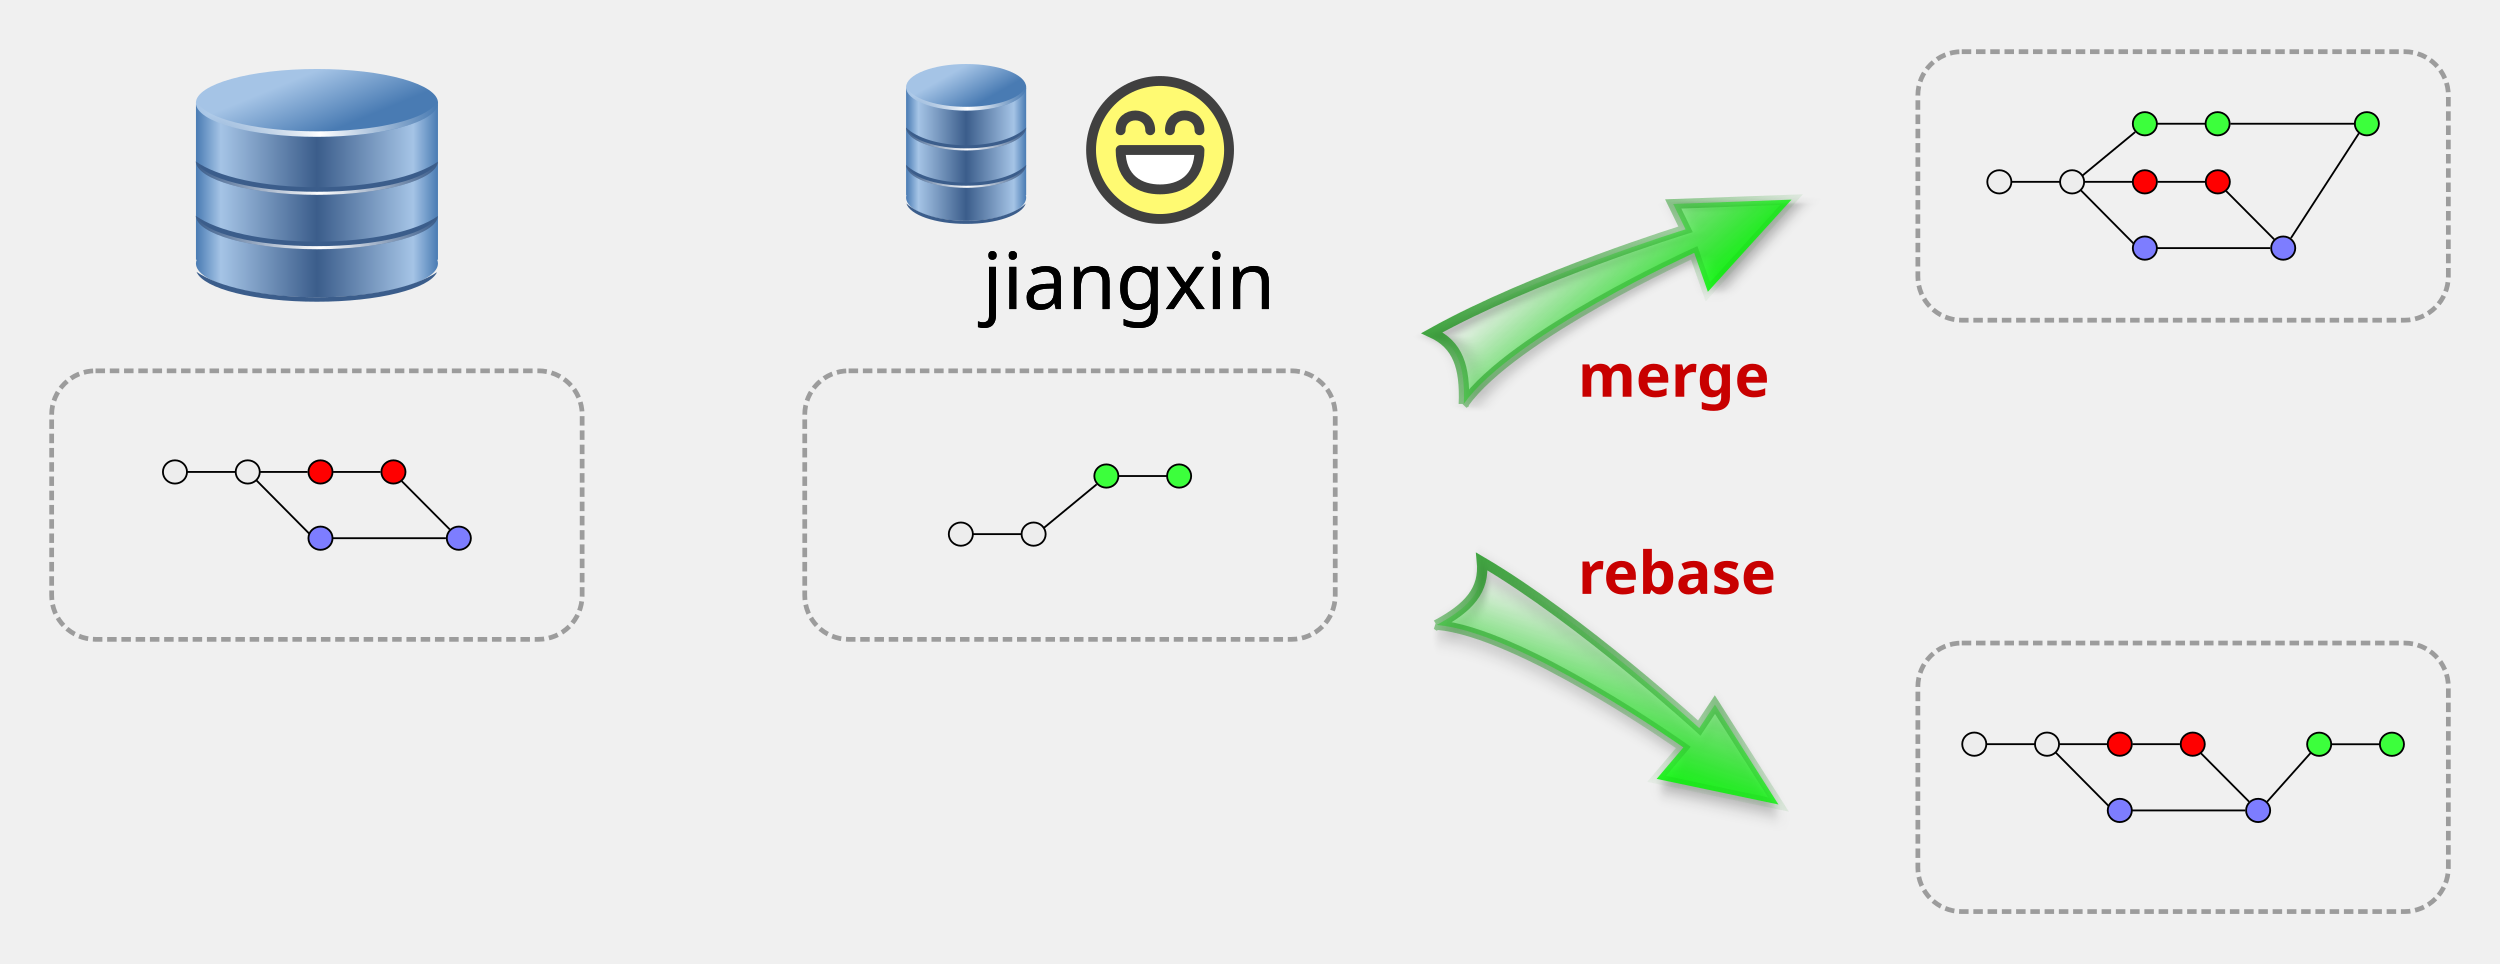
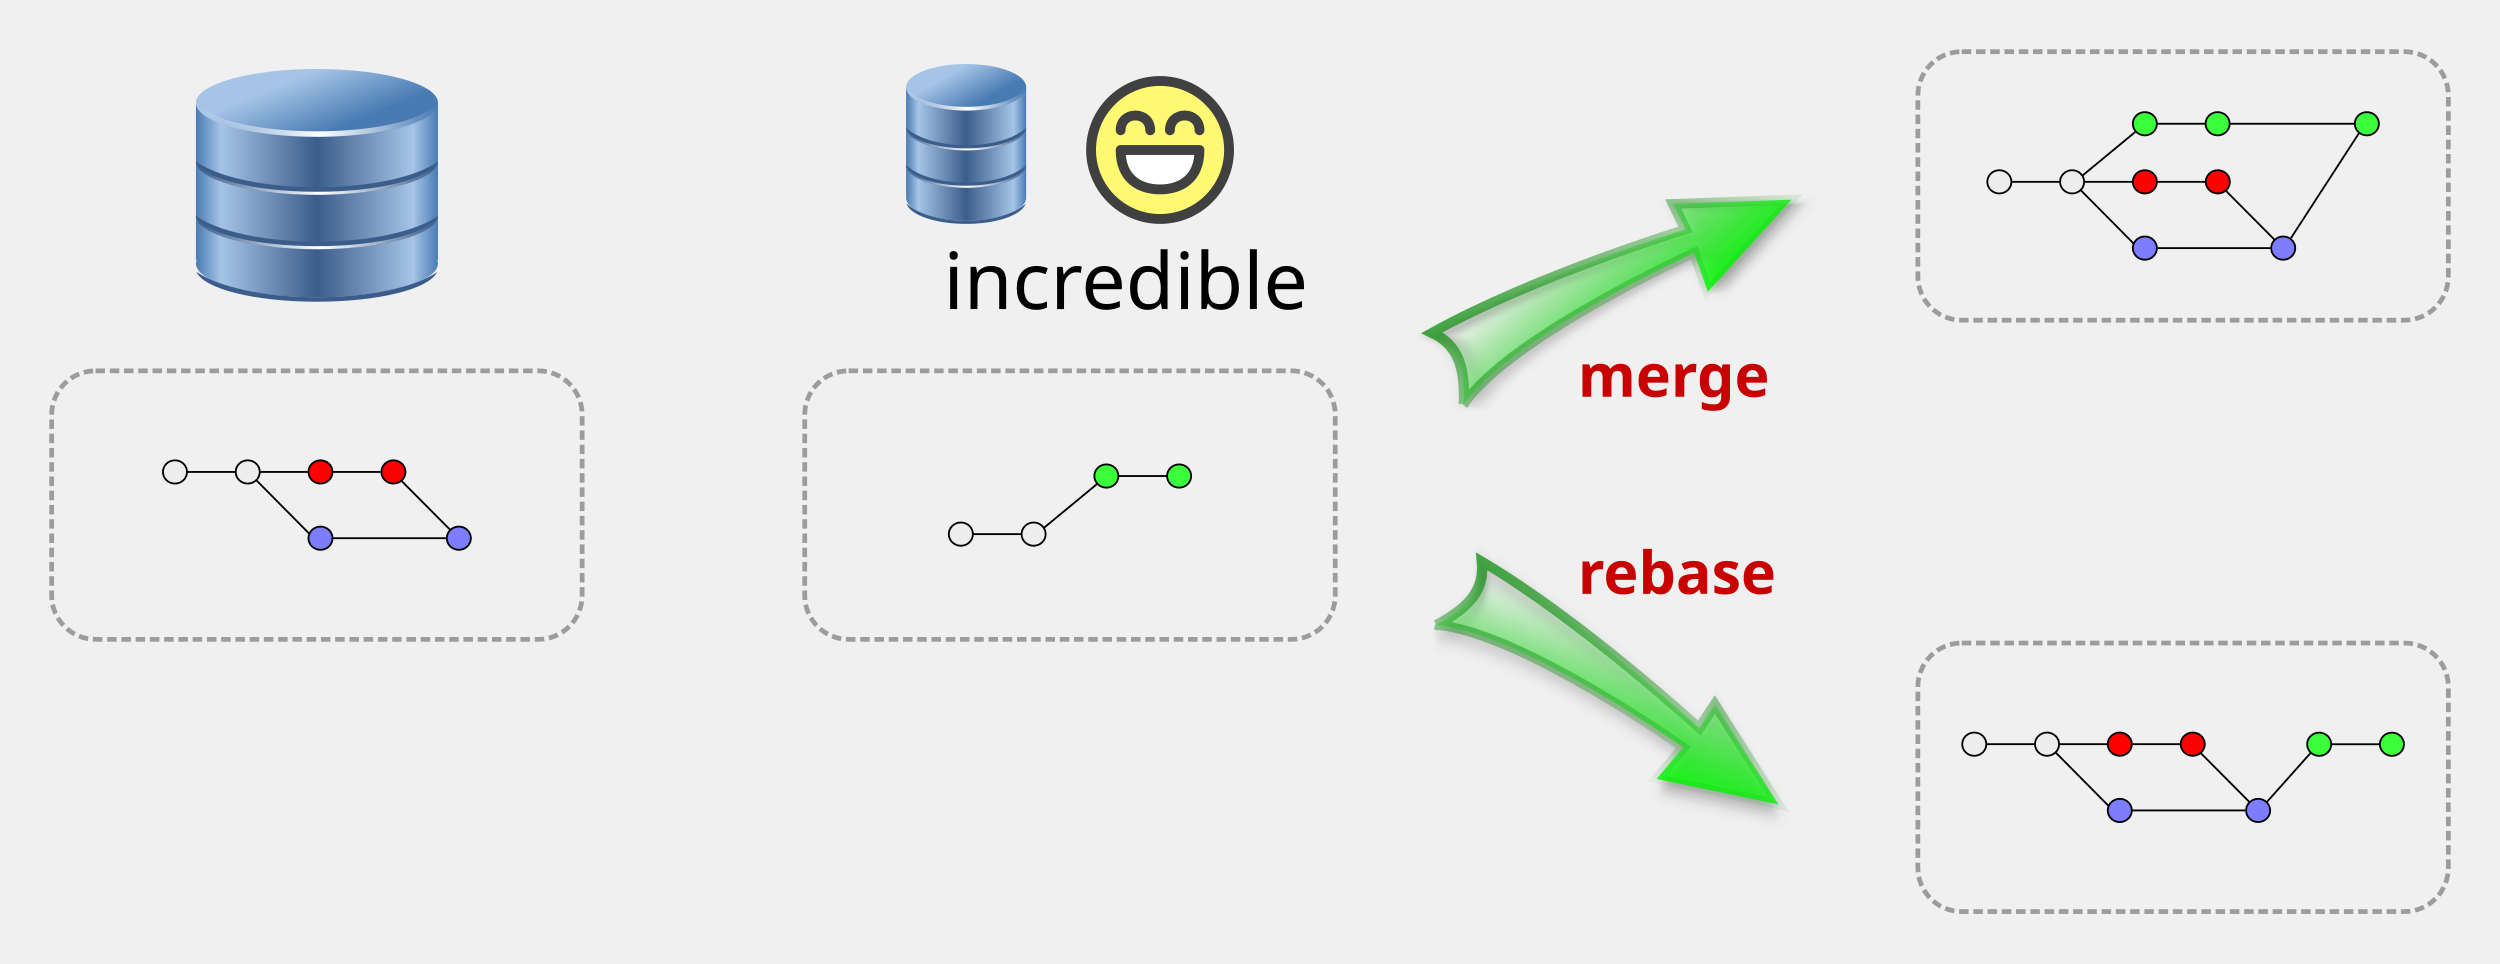
<svg xmlns="http://www.w3.org/2000/svg" xmlns:xlink="http://www.w3.org/1999/xlink" version="1.1" id="svg11525" height="97.727" width="253.644">
  <defs id="defs11527">
    <linearGradient id="linearGradient8529">
      <stop style="stop-color:#008a00;stop-opacity:1;" offset="0" id="stop8531" />
      <stop style="stop-color:#008a00;stop-opacity:0;" offset="1" id="stop8533" />
    </linearGradient>
    <linearGradient id="linearGradient8497">
      <stop style="stop-color:#00ff00;stop-opacity:1;" offset="0" id="stop8499" />
      <stop style="stop-color:#00ff00;stop-opacity:0;" offset="1" id="stop8501" />
    </linearGradient>
    <linearGradient xlink:href="#linearGradient5495-0" id="linearGradient21069-1" gradientUnits="userSpaceOnUse" gradientTransform="matrix(4.96273,0,0,4.96273,278.625,-3355.36)" spreadMethod="reflect" x1="269.97" y1="511.966" x2="286.628" y2="511.966" />
    <linearGradient id="linearGradient5495-0">
      <stop style="stop-color:#497bb3;stop-opacity:1;" offset="0" id="stop5497-7" />
      <stop id="stop5501-5" offset="0.205" style="stop-color:#a5c4e6;stop-opacity:1;" />
      <stop style="stop-color:#3b5d8b;stop-opacity:1;" offset="1" id="stop5499-8" />
    </linearGradient>
    <linearGradient xlink:href="#linearGradient5466-0" id="linearGradient21071-7" gradientUnits="userSpaceOnUse" x1="282.357" y1="518.557" x2="286.631" y2="527.335" />
    <linearGradient id="linearGradient5466-0">
      <stop id="stop5468-4" offset="0" style="stop-color:#a5c4e6;stop-opacity:1;" />
      <stop id="stop5470-8" offset="1" style="stop-color:#497bb3;stop-opacity:1;" />
    </linearGradient>
    <linearGradient xlink:href="#linearGradient6035-4" id="linearGradient21073-0" gradientUnits="userSpaceOnUse" gradientTransform="matrix(4.19923,0,0,4.19923,407.327,-3062.91)" spreadMethod="reflect" x1="308.5" y1="522.612" x2="327.781" y2="520.328" />
    <linearGradient id="linearGradient6035-4">
      <stop id="stop6037-2" offset="0" style="stop-color:#ffffff;stop-opacity:1;" />
      <stop id="stop6039-9" offset="1" style="stop-color:#ffffff;stop-opacity:0;" />
    </linearGradient>
    <linearGradient xlink:href="#linearGradient6035-4" id="linearGradient21075-6" gradientUnits="userSpaceOnUse" gradientTransform="matrix(4.19923,0,0,4.19923,407.327,-3015.76)" spreadMethod="reflect" x1="308.5" y1="522.612" x2="327.781" y2="520.328" />
    <linearGradient id="linearGradient11438">
      <stop id="stop11440" offset="0" style="stop-color:#ffffff;stop-opacity:1;" />
      <stop id="stop11442" offset="1" style="stop-color:#ffffff;stop-opacity:0;" />
    </linearGradient>
    <linearGradient xlink:href="#linearGradient6035-4" id="linearGradient21077-1" gradientUnits="userSpaceOnUse" gradientTransform="matrix(4.19923,0,0,4.19923,407.327,-2971.57)" spreadMethod="reflect" x1="308.5" y1="522.612" x2="327.781" y2="520.328" />
    <linearGradient id="linearGradient11445">
      <stop id="stop11447" offset="0" style="stop-color:#ffffff;stop-opacity:1;" />
      <stop id="stop11449" offset="1" style="stop-color:#ffffff;stop-opacity:0;" />
    </linearGradient>
    <linearGradient y2="511.966" x2="286.628" y1="511.966" x1="269.97" spreadMethod="reflect" gradientTransform="matrix(4.96273,0,0,4.96273,278.625,-3355.36)" gradientUnits="userSpaceOnUse" id="linearGradient11801" xlink:href="#linearGradient5495-0" />
    <linearGradient y2="527.335" x2="286.631" y1="518.557" x1="282.357" gradientUnits="userSpaceOnUse" id="linearGradient11803" xlink:href="#linearGradient5466-0" />
    <linearGradient y2="520.328" x2="327.781" y1="522.612" x1="308.5" spreadMethod="reflect" gradientTransform="matrix(4.19923,0,0,4.19923,407.327,-3062.91)" gradientUnits="userSpaceOnUse" id="linearGradient11805" xlink:href="#linearGradient6035-4" />
    <linearGradient y2="520.328" x2="327.781" y1="522.612" x1="308.5" spreadMethod="reflect" gradientTransform="matrix(4.19923,0,0,4.19923,407.327,-3015.76)" gradientUnits="userSpaceOnUse" id="linearGradient11807" xlink:href="#linearGradient6035-4" />
    <linearGradient y2="520.328" x2="327.781" y1="522.612" x1="308.5" spreadMethod="reflect" gradientTransform="matrix(4.19923,0,0,4.19923,407.327,-2971.57)" gradientUnits="userSpaceOnUse" id="linearGradient11809" xlink:href="#linearGradient6035-4" />
    <linearGradient id="linearGradient3569">
      <stop style="stop-color:#ffc200;stop-opacity:1;" offset="0" id="stop3571" />
      <stop id="stop3577" offset="0.263" style="stop-color:#d34028;stop-opacity:1;" />
      <stop style="stop-color:#960a00;stop-opacity:1;" offset="1" id="stop3573" />
    </linearGradient>
    <linearGradient xlink:href="#linearGradient8497" id="linearGradient8503" x1="456.922" y1="482.988" x2="453.44" y2="466.649" gradientUnits="userSpaceOnUse" gradientTransform="translate(4,12)" />
    <linearGradient xlink:href="#linearGradient8529" id="linearGradient8535" x1="443.129" y1="459.416" x2="449.987" y2="484.506" gradientUnits="userSpaceOnUse" gradientTransform="translate(4,12)" />
    <filter id="filter9413" width="1.5" height="1.5" x="-0.25" y="-0.25" color-interpolation-filters="sRGB">
      <feGaussianBlur id="feGaussianBlur9415" in="SourceAlpha" stdDeviation="0.6" result="blur" />
      <feColorMatrix id="feColorMatrix9417" result="bluralpha" type="matrix" values="1 0 0 0 0 0 1 0 0 0 0 0 1 0 0 0 0 0 0.4 0 " />
      <feOffset id="feOffset9419" in="bluralpha" dx="0.5" dy="0.7" result="offsetBlur" />
      <feMerge id="feMerge9421">
        <feMergeNode id="feMergeNode9423" in="offsetBlur" />
        <feMergeNode id="feMergeNode9425" in="SourceGraphic" />
      </feMerge>
    </filter>
    <linearGradient xlink:href="#linearGradient5495-0" id="linearGradient3268" gradientUnits="userSpaceOnUse" gradientTransform="matrix(4.96273,0,0,4.96273,278.625,-3355.36)" spreadMethod="reflect" x1="269.97" y1="511.966" x2="286.628" y2="511.966" />
    <linearGradient xlink:href="#linearGradient5466-0" id="linearGradient3270" gradientUnits="userSpaceOnUse" x1="282.357" y1="518.557" x2="286.631" y2="527.335" />
    <linearGradient xlink:href="#linearGradient6035-4" id="linearGradient3272" gradientUnits="userSpaceOnUse" gradientTransform="matrix(4.19923,0,0,4.19923,407.327,-3062.91)" spreadMethod="reflect" x1="308.5" y1="522.612" x2="327.781" y2="520.328" />
    <linearGradient xlink:href="#linearGradient6035-4" id="linearGradient3274" gradientUnits="userSpaceOnUse" gradientTransform="matrix(4.19923,0,0,4.19923,407.327,-3015.76)" spreadMethod="reflect" x1="308.5" y1="522.612" x2="327.781" y2="520.328" />
    <linearGradient xlink:href="#linearGradient6035-4" id="linearGradient3276" gradientUnits="userSpaceOnUse" gradientTransform="matrix(4.19923,0,0,4.19923,407.327,-2971.57)" spreadMethod="reflect" x1="308.5" y1="522.612" x2="327.781" y2="520.328" />
    <linearGradient xlink:href="#linearGradient5495-0" id="linearGradient3364" gradientUnits="userSpaceOnUse" gradientTransform="matrix(4.96273,0,0,4.96273,278.625,-3355.36)" spreadMethod="reflect" x1="269.97" y1="511.966" x2="286.628" y2="511.966" />
    <linearGradient xlink:href="#linearGradient5466-0" id="linearGradient3366" gradientUnits="userSpaceOnUse" x1="282.357" y1="518.557" x2="286.631" y2="527.335" />
    <linearGradient xlink:href="#linearGradient6035-4" id="linearGradient3368" gradientUnits="userSpaceOnUse" gradientTransform="matrix(4.19923,0,0,4.19923,407.327,-3062.91)" spreadMethod="reflect" x1="308.5" y1="522.612" x2="327.781" y2="520.328" />
    <linearGradient xlink:href="#linearGradient6035-4" id="linearGradient3370" gradientUnits="userSpaceOnUse" gradientTransform="matrix(4.19923,0,0,4.19923,407.327,-3015.76)" spreadMethod="reflect" x1="308.5" y1="522.612" x2="327.781" y2="520.328" />
    <linearGradient xlink:href="#linearGradient6035-4" id="linearGradient3372" gradientUnits="userSpaceOnUse" gradientTransform="matrix(4.19923,0,0,4.19923,407.327,-2971.57)" spreadMethod="reflect" x1="308.5" y1="522.612" x2="327.781" y2="520.328" />
    <linearGradient xlink:href="#linearGradient8497" id="linearGradient3432" gradientUnits="userSpaceOnUse" gradientTransform="translate(4,12)" x1="456.922" y1="482.988" x2="453.44" y2="466.649" />
    <linearGradient xlink:href="#linearGradient8529" id="linearGradient3434" gradientUnits="userSpaceOnUse" gradientTransform="translate(4,12)" x1="443.129" y1="459.416" x2="449.987" y2="484.506" />
  </defs>
  <g transform="translate(-347.0067,-543.8325)" id="layer1">
    <g id="g16724-3" transform="matrix(0.1484957,0,0,0.1248787,126.5604,665.6526)">
      <path id="path5488-8" d="m 1618.413,-890.853 0,126.363 0.525,0 c -0.339,1.013 -0.525,1.975 -0.525,3.018 0,15.228 36.989,27.557 82.672,27.557 45.683,0 82.672,-12.33 82.672,-27.557 0,-1.045 -0.186,-2.004 -0.525,-3.018 l 0.525,0 0,-126.363 -165.345,0 z" style="fill:url(#linearGradient3268);fill-opacity:1;stroke:none" />
      <path transform="matrix(4.96273,0,0,4.96273,278.625,-3481.34)" d="m 303.298,521.78 c 0,3.068 -7.462,5.556 -16.668,5.556 -9.205,0 -16.668,-2.487 -16.668,-5.556 0,-3.068 7.462,-5.556 16.668,-5.556 9.205,0 16.668,2.487 16.668,5.556 z" id="path5460-3" style="fill:url(#linearGradient3270);fill-opacity:1;stroke:none" />
      <path id="path6026-3" d="m 1618.282,-800.175 c 0.619,15.05 37.507,27.164 82.804,27.164 45.168,0 81.851,-12.042 82.672,-27.033 -14.494,12.328 -46.02,20.865 -82.672,20.865 -36.727,0 -68.35,-8.627 -82.804,-20.996 z" style="fill:#3b5d8b;fill-opacity:1;stroke:none" />
      <path id="path6030-3" d="m 1618.282,-891.509 c 0.619,15.05 37.507,27.164 82.804,27.164 45.168,0 81.851,-12.042 82.672,-27.033 -0.906,0.771 -1.851,1.491 -2.887,2.231 -0.038,0.049 -0.091,0.082 -0.131,0.131 -9.625,11.663 -41.587,20.209 -79.654,20.209 -38.306,0 -70.487,-8.696 -79.917,-20.471 -0.105,-0.075 -0.16,-0.187 -0.263,-0.262 -0.918,-0.671 -1.812,-1.273 -2.624,-1.968 z" style="fill:url(#linearGradient3272);fill-opacity:1;stroke:none" />
      <path style="fill:#3b5d8b;fill-opacity:1;stroke:none" d="m 1618.282,-844.365 c 0.619,15.05 37.507,27.164 82.804,27.164 45.168,0 81.851,-12.042 82.672,-27.033 -14.494,12.328 -46.02,20.865 -82.672,20.865 -36.727,0 -68.35,-8.627 -82.804,-20.996 z" id="path6022-8" />
      <path id="path6043-0" d="m 1618.282,-844.365 c 0.619,15.05 37.507,27.164 82.804,27.164 45.168,0 81.851,-12.042 82.672,-27.033 -0.209,0.177 -0.443,0.352 -0.656,0.525 -5.216,13.55 -39.937,24.014 -82.016,24.014 -42.466,0 -77.55,-10.545 -82.279,-24.277 -0.168,-0.133 -0.362,-0.255 -0.525,-0.393 z" style="fill:url(#linearGradient3274);fill-opacity:1;stroke:none" />
      <path style="fill:url(#linearGradient3276);fill-opacity:1;stroke:none" d="m 1618.282,-800.175 c 0.619,15.05 37.507,27.164 82.804,27.164 45.168,0 81.851,-12.042 82.672,-27.033 -0.209,0.177 -0.443,0.352 -0.656,0.525 -5.216,13.55 -39.937,24.014 -82.016,24.014 -42.466,0 -77.55,-10.545 -82.279,-24.277 -0.168,-0.133 -0.362,-0.255 -0.525,-0.393 z" id="path6054-4" />
      <path id="path6060-7" d="m 1618.806,-754.64 c 4.728,13.732 39.813,24.277 82.279,24.277 42.079,0 76.8,-10.464 82.016,-24.014 -14.766,12.043 -45.892,20.34 -82.016,20.34 -36.314,0 -67.608,-8.456 -82.279,-20.602 z" style="fill:#3b5d8b;fill-opacity:1;stroke:none" />
    </g>
    <path style="fill:url(#linearGradient8503);fill-opacity:1;stroke:url(#linearGradient8535);stroke-width:0.978;stroke-linecap:butt;stroke-linejoin:miter;stroke-miterlimit:4;stroke-opacity:1;stroke-dasharray:none;filter:url(#filter9413)" d="m 442.797,488.291 c 7.138,-3.516 25.574,-1.339 25.574,-1.339 l -0.743,4.107 11.049,-3.75 -9.683,-5.714 -0.207,2.857 c 0,0 -14.471,-3.75 -25.185,-4.018 1.526,2.388 1.052,4.711 -0.804,7.857 z" id="path8495" transform="matrix(0.9406796,-0.5539246,0.5074173,0.8617005,-168.778,409.3218)" />
    <g transform="translate(71.92166,-39.90102)" id="g3254">
      <g id="g3256" transform="translate(-142.0051,21.00664)">
        <path transform="translate(527.2871,569.443)" d="m 14.5,8.5 c 0,3.866 -3.134,7 -7,7 -3.866,0 -7,-3.134 -7,-7 0,-3.866 3.134,-7 7,-7 3.866,0 7,3.134 7,7 z" id="path3258" style="fill:#fffa72;fill-opacity:1;stroke:#404040;stroke-width:1;stroke-linecap:round;stroke-linejoin:round;stroke-miterlimit:4;stroke-opacity:1;stroke-dasharray:none;stroke-dashoffset:0" />
        <path id="path3260" d="m 538.787,577.943 -8,0 c 0,3 2,4 4,4 2,0 4,-1 4,-4 z" style="fill:#ffffff;fill-opacity:1;stroke:#404040;stroke-width:1;stroke-linecap:round;stroke-linejoin:round;stroke-miterlimit:4;stroke-opacity:1;stroke-dasharray:none;stroke-dashoffset:0" />
        <path style="fill:none;stroke:#404040;stroke-width:1;stroke-linecap:round;stroke-linejoin:round;stroke-miterlimit:4;stroke-opacity:1;stroke-dasharray:none;stroke-dashoffset:0" d="m 530.787,575.943 c 0,-2 3,-2 3,0" id="path3262" />
        <path id="path3264" d="m 535.787,575.943 c 0,-2 3,-2 3,0" style="fill:none;stroke:#404040;stroke-width:1;stroke-linecap:round;stroke-linejoin:round;stroke-miterlimit:4;stroke-opacity:1;stroke-dasharray:none;stroke-dashoffset:0" />
      </g>
      <g id="g3266" transform="matrix(0.07368981,0,0,0.08578734,247.7534,669.1056)">
        <path id="path3268" d="m 1618.413,-890.853 0,126.363 0.525,0 c -0.339,1.013 -0.525,1.975 -0.525,3.018 0,15.228 36.989,27.557 82.672,27.557 45.683,0 82.672,-12.33 82.672,-27.557 0,-1.045 -0.186,-2.004 -0.525,-3.018 l 0.525,0 0,-126.363 -165.345,0 z" style="fill:url(#linearGradient3364);fill-opacity:1;stroke:none" />
        <path transform="matrix(4.96273,0,0,4.96273,278.625,-3481.34)" d="m 303.298,521.78 c 0,3.068 -7.462,5.556 -16.668,5.556 -9.205,0 -16.668,-2.487 -16.668,-5.556 0,-3.068 7.462,-5.556 16.668,-5.556 9.205,0 16.668,2.487 16.668,5.556 z" id="path3270" style="fill:url(#linearGradient3366);fill-opacity:1;stroke:none" />
        <path id="path3272" d="m 1618.282,-800.175 c 0.619,15.05 37.507,27.164 82.804,27.164 45.168,0 81.851,-12.042 82.672,-27.033 -14.494,12.328 -46.02,20.865 -82.672,20.865 -36.727,0 -68.35,-8.627 -82.804,-20.996 z" style="fill:#3b5d8b;fill-opacity:1;stroke:none" />
        <path id="path3274" d="m 1618.282,-891.509 c 0.619,15.05 37.507,27.164 82.804,27.164 45.168,0 81.851,-12.042 82.672,-27.033 -0.906,0.771 -1.851,1.491 -2.887,2.231 -0.038,0.049 -0.091,0.082 -0.131,0.131 -9.625,11.663 -41.587,20.209 -79.654,20.209 -38.306,0 -70.487,-8.696 -79.917,-20.471 -0.105,-0.075 -0.16,-0.187 -0.263,-0.262 -0.918,-0.671 -1.812,-1.273 -2.624,-1.968 z" style="fill:url(#linearGradient3368);fill-opacity:1;stroke:none" />
        <path style="fill:#3b5d8b;fill-opacity:1;stroke:none" d="m 1618.282,-844.365 c 0.619,15.05 37.507,27.164 82.804,27.164 45.168,0 81.851,-12.042 82.672,-27.033 -14.494,12.328 -46.02,20.865 -82.672,20.865 -36.727,0 -68.35,-8.627 -82.804,-20.996 z" id="path3276" />
        <path id="path3278" d="m 1618.282,-844.365 c 0.619,15.05 37.507,27.164 82.804,27.164 45.168,0 81.851,-12.042 82.672,-27.033 -0.209,0.177 -0.443,0.352 -0.656,0.525 -5.216,13.55 -39.937,24.014 -82.016,24.014 -42.466,0 -77.55,-10.545 -82.279,-24.277 -0.168,-0.133 -0.362,-0.255 -0.525,-0.393 z" style="fill:url(#linearGradient3370);fill-opacity:1;stroke:none" />
        <path style="fill:url(#linearGradient3372);fill-opacity:1;stroke:none" d="m 1618.282,-800.175 c 0.619,15.05 37.507,27.164 82.804,27.164 45.168,0 81.851,-12.042 82.672,-27.033 -0.209,0.177 -0.443,0.352 -0.656,0.525 -5.216,13.55 -39.937,24.014 -82.016,24.014 -42.466,0 -77.55,-10.545 -82.279,-24.277 -0.168,-0.133 -0.362,-0.255 -0.525,-0.393 z" id="path3280" />
        <path id="path3282" d="m 1618.806,-754.64 c 4.728,13.732 39.813,24.277 82.279,24.277 42.079,0 76.8,-10.464 82.016,-24.014 -14.766,12.043 -45.892,20.34 -82.016,20.34 -36.314,0 -67.608,-8.456 -82.279,-20.602 z" style="fill:#3b5d8b;fill-opacity:1;stroke:none" />
      </g>
    </g>
-     <text xml:space="preserve" style="font-size:8px;font-style:normal;font-variant:normal;font-weight:normal;font-stretch:normal;line-height:125%;letter-spacing:0px;word-spacing:0px;fill:#000000;fill-opacity:1;stroke:none;font-family:Sinhala MN;-inkscape-font-specification:Sinhala MN" x="446.665" y="575.194" id="text3312">
-       <tspan id="tspan3314" x="446.665" y="575.194">jiangxin</tspan>
+     <text xml:space="preserve" style="font-size:8px;font-style:normal;font-variant:normal;font-weight:normal;font-stretch:normal;line-height:125%;letter-spacing:0px;word-spacing:0px;fill:#000000;fill-opacity:1;stroke:none;font-family:Sinhala MN;-inkscape-font-specification:Sinhala MN" x="442.723" y="575.194" id="text3312">
+       <tspan id="tspan3314" x="442.723" y="575.194">incredible</tspan>
    </text>
    <g id="g3330" transform="translate(-105.5609,-39.92696)">
      <g transform="translate(115.6902,12.81938)" id="g4720">
        <ellipse d="m 332.756,170.027 c 0,6.973 -5.855,12.627 -13.078,12.627 -7.223,0 -13.078,-5.653 -13.078,-12.627 0,-6.973 5.855,-12.627 13.078,-12.627 7.223,0 13.078,5.653 13.078,12.627 z" id="ellipse4427" ry="12.627" rx="13.078" cy="170.027" cx="319.678" style="opacity:0.15;fill:#e0dfde" transform="matrix(0.09344,0,0,0.09344,404.4922,609.2439)" />
        <ellipse d="m 332.756,170.027 c 0,6.973 -5.855,12.627 -13.078,12.627 -7.223,0 -13.078,-5.653 -13.078,-12.627 0,-6.973 5.855,-12.627 13.078,-12.627 7.223,0 13.078,5.653 13.078,12.627 z" id="ellipse4429" ry="12.627" rx="13.078" cy="170.027" cx="319.678" style="fill:none;stroke:#000000;stroke-width:2" transform="matrix(0.09344,0,0,0.09344,404.4922,609.2439)" />
        <ellipse d="m 411.756,170.027 c 0,6.973 -5.855,12.627 -13.078,12.627 -7.223,0 -13.078,-5.653 -13.078,-12.627 0,-6.973 5.855,-12.627 13.078,-12.627 7.223,0 13.078,5.653 13.078,12.627 z" id="ellipse4431" ry="12.627" rx="13.078" cy="170.027" cx="398.678" style="opacity:0.15;fill:#e0dfde" transform="matrix(0.09344,0,0,0.09344,404.4922,609.2439)" />
        <ellipse d="m 411.756,170.027 c 0,6.973 -5.855,12.627 -13.078,12.627 -7.223,0 -13.078,-5.653 -13.078,-12.627 0,-6.973 5.855,-12.627 13.078,-12.627 7.223,0 13.078,5.653 13.078,12.627 z" id="ellipse4433" ry="12.627" rx="13.078" cy="170.027" cx="398.678" style="fill:none;stroke:#000000;stroke-width:2" transform="matrix(0.09344,0,0,0.09344,404.4922,609.2439)" />
        <ellipse d="m 490.756,241.977 c 0,6.973 -5.855,12.627 -13.078,12.627 -7.223,0 -13.078,-5.653 -13.078,-12.627 0,-6.973 5.855,-12.627 13.078,-12.627 7.223,0 13.078,5.653 13.078,12.627 z" id="ellipse4437" ry="12.627" rx="13.078" cy="241.977" cx="477.678" style="fill:#3cff3c;fill-opacity:1" transform="matrix(0.09344,0,0,0.09344,404.4922,596.6261)" />
        <ellipse d="m 490.756,241.977 c 0,6.973 -5.855,12.627 -13.078,12.627 -7.223,0 -13.078,-5.653 -13.078,-12.627 0,-6.973 5.855,-12.627 13.078,-12.627 7.223,0 13.078,5.653 13.078,12.627 z" id="ellipse4439" ry="12.627" rx="13.078" cy="241.977" cx="477.678" style="fill:none;stroke:#000000;stroke-width:2" transform="matrix(0.09344,0,0,0.09344,404.4922,596.6261)" />
        <ellipse d="m 569.756,241.977 c 0,6.973 -5.855,12.627 -13.078,12.627 -7.223,0 -13.078,-5.653 -13.078,-12.627 0,-6.973 5.855,-12.627 13.078,-12.627 7.223,0 13.078,5.653 13.078,12.627 z" id="ellipse4441" ry="12.627" rx="13.078" cy="241.977" cx="556.678" style="fill:#3cff3c;fill-opacity:1" transform="matrix(0.09344,0,0,0.09344,404.4922,596.6261)" />
        <ellipse d="m 569.756,241.977 c 0,6.973 -5.855,12.627 -13.078,12.627 -7.223,0 -13.078,-5.653 -13.078,-12.627 0,-6.973 5.855,-12.627 13.078,-12.627 7.223,0 13.078,5.653 13.078,12.627 z" id="ellipse4443" ry="12.627" rx="13.078" cy="241.977" cx="556.678" style="fill:none;stroke:#000000;stroke-width:2" transform="matrix(0.09344,0,0,0.09344,404.4922,596.6261)" />
        <line style="fill:none;stroke:#000000;stroke-width:0.187" x1="435.585" y1="625.131" x2="440.523" y2="625.131" id="line4445" />
        <line style="fill:none;stroke:#000000;stroke-width:0.187" x1="450.348" y1="619.236" x2="455.286" y2="619.236" id="line4447" />
        <line style="fill:none;stroke:#000000;stroke-width:0.189;stroke-miterlimit:4;stroke-dasharray:none" x1="442.796" y1="624.489" x2="448.148" y2="620.075" id="line4449" />
      </g>
      <rect ry="4.452" y="621.381" x="534.215" height="27.245" width="53.822" id="rect4797" style="opacity:0.35;fill:none;stroke:#000000;stroke-width:0.482;stroke-miterlimit:4;stroke-opacity:1;stroke-dasharray:0.964, 0.482;stroke-dashoffset:0" />
    </g>
    <g id="g3245" transform="translate(-145.967,64.64976)">
      <rect style="opacity:0.35;fill:none;stroke:#000000;stroke-width:0.482;stroke-miterlimit:4;stroke-opacity:1;stroke-dasharray:0.964, 0.482;stroke-dashoffset:0" id="rect4791" width="53.822" height="27.245" x="498.215" y="516.804" ry="4.452" />
      <g id="g7535" transform="translate(109.1692,-125.8254)">
        <ellipse transform="matrix(0.09344,0,0,0.09344,371.6859,637.0031)" style="opacity:0.15;fill:#e0dfde" cx="319.678" cy="170.027" rx="13.078" ry="12.627" id="ellipse7537" d="m 332.756,170.027 c 0,6.973 -5.855,12.627 -13.078,12.627 -7.223,0 -13.078,-5.653 -13.078,-12.627 0,-6.973 5.855,-12.627 13.078,-12.627 7.223,0 13.078,5.653 13.078,12.627 z" />
        <ellipse transform="matrix(0.09344,0,0,0.09344,371.6859,637.0031)" style="fill:none;stroke:#000000;stroke-width:2" cx="319.678" cy="170.027" rx="13.078" ry="12.627" id="ellipse7539" d="m 332.756,170.027 c 0,6.973 -5.855,12.627 -13.078,12.627 -7.223,0 -13.078,-5.653 -13.078,-12.627 0,-6.973 5.855,-12.627 13.078,-12.627 7.223,0 13.078,5.653 13.078,12.627 z" />
        <ellipse transform="matrix(0.09344,0,0,0.09344,371.6859,637.0031)" style="opacity:0.15;fill:#e0dfde" cx="398.678" cy="170.027" rx="13.078" ry="12.627" id="ellipse7541" d="m 411.756,170.027 c 0,6.973 -5.855,12.627 -13.078,12.627 -7.223,0 -13.078,-5.653 -13.078,-12.627 0,-6.973 5.855,-12.627 13.078,-12.627 7.223,0 13.078,5.653 13.078,12.627 z" />
        <ellipse transform="matrix(0.09344,0,0,0.09344,371.6859,637.0031)" style="fill:none;stroke:#000000;stroke-width:2" cx="398.678" cy="170.027" rx="13.078" ry="12.627" id="ellipse7543" d="m 411.756,170.027 c 0,6.973 -5.855,12.627 -13.078,12.627 -7.223,0 -13.078,-5.653 -13.078,-12.627 0,-6.973 5.855,-12.627 13.078,-12.627 7.223,0 13.078,5.653 13.078,12.627 z" />
        <ellipse transform="matrix(0.09344,0,0,0.09344,371.6859,637.0031)" style="fill:#ffffff" cx="477.678" cy="170.027" rx="13.078" ry="12.627" id="ellipse7545" d="m 490.756,170.027 c 0,6.973 -5.855,12.627 -13.078,12.627 -7.223,0 -13.078,-5.653 -13.078,-12.627 0,-6.973 5.855,-12.627 13.078,-12.627 7.223,0 13.078,5.653 13.078,12.627 z" />
        <ellipse transform="matrix(0.09344,0,0,0.09344,371.6859,637.0031)" style="fill:#7d7dff;fill-opacity:1" cx="477.678" cy="241.977" rx="13.078" ry="12.627" id="ellipse7547" d="m 490.756,241.977 c 0,6.973 -5.855,12.627 -13.078,12.627 -7.223,0 -13.078,-5.653 -13.078,-12.627 0,-6.973 5.855,-12.627 13.078,-12.627 7.223,0 13.078,5.653 13.078,12.627 z" />
        <ellipse transform="matrix(0.09344,0,0,0.09344,371.6859,637.0031)" style="fill:none;stroke:#000000;stroke-width:2" cx="477.678" cy="241.977" rx="13.078" ry="12.627" id="ellipse7549" d="m 490.756,241.977 c 0,6.973 -5.855,12.627 -13.078,12.627 -7.223,0 -13.078,-5.653 -13.078,-12.627 0,-6.973 5.855,-12.627 13.078,-12.627 7.223,0 13.078,5.653 13.078,12.627 z" />
        <ellipse transform="matrix(0.09344,0,0,0.09344,378.3404,637.0031)" style="fill:#7d7dff;fill-opacity:1" cx="556.678" cy="241.977" rx="13.078" ry="12.627" id="ellipse7551" d="m 569.756,241.977 c 0,6.973 -5.855,12.627 -13.078,12.627 -7.223,0 -13.078,-5.653 -13.078,-12.627 0,-6.973 5.855,-12.627 13.078,-12.627 7.223,0 13.078,5.653 13.078,12.627 z" />
        <ellipse transform="matrix(0.09344,0,0,0.09344,378.3404,637.0031)" style="fill:none;stroke:#000000;stroke-width:2" cx="556.678" cy="241.977" rx="13.078" ry="12.627" id="ellipse7553" d="m 569.756,241.977 c 0,6.973 -5.855,12.627 -13.078,12.627 -7.223,0 -13.078,-5.653 -13.078,-12.627 0,-6.973 5.855,-12.627 13.078,-12.627 7.223,0 13.078,5.653 13.078,12.627 z" />
        <line id="line7555" y2="652.89" x2="407.716" y1="652.89" x1="402.779" style="fill:none;stroke:#000000;stroke-width:0.187" />
        <line id="line7557" y2="659.613" x2="429.045" y1="659.613" x1="417.542" style="fill:none;stroke:#000000;stroke-width:0.187;stroke-miterlimit:4;stroke-dasharray:none" />
        <line id="line7559" y2="659.162" x2="415.191" y1="653.725" x1="409.802" style="fill:none;stroke:#000000;stroke-width:0.187;stroke-miterlimit:4;stroke-dasharray:none" />
        <ellipse d="m 490.756,241.977 c 0,6.973 -5.855,12.627 -13.078,12.627 -7.223,0 -13.078,-5.653 -13.078,-12.627 0,-6.973 5.855,-12.627 13.078,-12.627 7.223,0 13.078,5.653 13.078,12.627 z" id="ellipse7561" ry="12.627" rx="13.078" cy="241.977" cx="477.678" style="fill:#ff0000;fill-opacity:1" transform="matrix(0.09344,0,0,0.09344,371.6859,630.2801)" />
        <ellipse d="m 490.756,241.977 c 0,6.973 -5.855,12.627 -13.078,12.627 -7.223,0 -13.078,-5.653 -13.078,-12.627 0,-6.973 5.855,-12.627 13.078,-12.627 7.223,0 13.078,5.653 13.078,12.627 z" id="ellipse7563" ry="12.627" rx="13.078" cy="241.977" cx="477.678" style="fill:none;stroke:#000000;stroke-width:2" transform="matrix(0.09344,0,0,0.09344,371.6859,630.2801)" />
        <line id="line7565" y2="652.89" x2="415.02" y1="652.89" x1="410.193" style="fill:none;stroke:#000000;stroke-width:0.187;stroke-miterlimit:4;stroke-dasharray:none" />
        <ellipse transform="matrix(0.09344,0,0,0.09344,379.0876,630.2801)" style="fill:#ff0000;fill-opacity:1" cx="477.678" cy="241.977" rx="13.078" ry="12.627" id="ellipse7567" d="m 490.756,241.977 c 0,6.973 -5.855,12.627 -13.078,12.627 -7.223,0 -13.078,-5.653 -13.078,-12.627 0,-6.973 5.855,-12.627 13.078,-12.627 7.223,0 13.078,5.653 13.078,12.627 z" />
        <ellipse transform="matrix(0.09344,0,0,0.09344,379.0876,630.2801)" style="fill:none;stroke:#000000;stroke-width:2" cx="477.678" cy="241.977" rx="13.078" ry="12.627" id="ellipse7569" d="m 490.756,241.977 c 0,6.973 -5.855,12.627 -13.078,12.627 -7.223,0 -13.078,-5.653 -13.078,-12.627 0,-6.973 5.855,-12.627 13.078,-12.627 7.223,0 13.078,5.653 13.078,12.627 z" />
        <line style="fill:none;stroke:#000000;stroke-width:0.187;stroke-miterlimit:4;stroke-dasharray:none" x1="417.594" y1="652.89" x2="422.421" y2="652.89" id="line7571" />
        <line style="fill:none;stroke:#000000;stroke-width:0.187;stroke-miterlimit:4;stroke-dasharray:none" x1="424.537" y1="653.796" x2="429.445" y2="658.732" id="line7573" />
      </g>
    </g>
    <g id="g3512">
      <g transform="translate(102.8748,-90.60845)" id="g4733">
        <ellipse transform="matrix(0.09344,0,0,0.09344,417.11,637.0031)" style="opacity:0.15;fill:#e0dfde" cx="319.678" cy="170.027" rx="13.078" ry="12.627" id="ellipse4513" d="m 332.756,170.027 c 0,6.973 -5.855,12.627 -13.078,12.627 -7.223,0 -13.078,-5.653 -13.078,-12.627 0,-6.973 5.855,-12.627 13.078,-12.627 7.223,0 13.078,5.653 13.078,12.627 z" />
        <ellipse transform="matrix(0.09344,0,0,0.09344,417.11,637.0031)" style="fill:none;stroke:#000000;stroke-width:2" cx="319.678" cy="170.027" rx="13.078" ry="12.627" id="ellipse4515" d="m 332.756,170.027 c 0,6.973 -5.855,12.627 -13.078,12.627 -7.223,0 -13.078,-5.653 -13.078,-12.627 0,-6.973 5.855,-12.627 13.078,-12.627 7.223,0 13.078,5.653 13.078,12.627 z" />
        <ellipse transform="matrix(0.09344,0,0,0.09344,417.11,637.0031)" style="opacity:0.15;fill:#e0dfde" cx="398.678" cy="170.027" rx="13.078" ry="12.627" id="ellipse4517" d="m 411.756,170.027 c 0,6.973 -5.855,12.627 -13.078,12.627 -7.223,0 -13.078,-5.653 -13.078,-12.627 0,-6.973 5.855,-12.627 13.078,-12.627 7.223,0 13.078,5.653 13.078,12.627 z" />
        <ellipse transform="matrix(0.09344,0,0,0.09344,417.11,637.0031)" style="fill:none;stroke:#000000;stroke-width:2" cx="398.678" cy="170.027" rx="13.078" ry="12.627" id="ellipse4519" d="m 411.756,170.027 c 0,6.973 -5.855,12.627 -13.078,12.627 -7.223,0 -13.078,-5.653 -13.078,-12.627 0,-6.973 5.855,-12.627 13.078,-12.627 7.223,0 13.078,5.653 13.078,12.627 z" />
        <ellipse transform="matrix(0.09344,0,0,0.09344,417.11,637.0031)" style="fill:#ffffff" cx="477.678" cy="170.027" rx="13.078" ry="12.627" id="ellipse4521" d="m 490.756,170.027 c 0,6.973 -5.855,12.627 -13.078,12.627 -7.223,0 -13.078,-5.653 -13.078,-12.627 0,-6.973 5.855,-12.627 13.078,-12.627 7.223,0 13.078,5.653 13.078,12.627 z" />
        <ellipse transform="matrix(0.09344,0,0,0.09344,417.11,637.0031)" style="fill:#7d7dff;fill-opacity:1" cx="477.678" cy="241.977" rx="13.078" ry="12.627" id="ellipse4523" d="m 490.756,241.977 c 0,6.973 -5.855,12.627 -13.078,12.627 -7.223,0 -13.078,-5.653 -13.078,-12.627 0,-6.973 5.855,-12.627 13.078,-12.627 7.223,0 13.078,5.653 13.078,12.627 z" />
        <ellipse transform="matrix(0.09344,0,0,0.09344,417.11,637.0031)" style="fill:none;stroke:#000000;stroke-width:2" cx="477.678" cy="241.977" rx="13.078" ry="12.627" id="ellipse4525" d="m 490.756,241.977 c 0,6.973 -5.855,12.627 -13.078,12.627 -7.223,0 -13.078,-5.653 -13.078,-12.627 0,-6.973 5.855,-12.627 13.078,-12.627 7.223,0 13.078,5.653 13.078,12.627 z" />
        <ellipse transform="matrix(0.09344,0,0,0.09344,423.7646,637.0031)" style="fill:#7d7dff;fill-opacity:1" cx="556.678" cy="241.977" rx="13.078" ry="12.627" id="ellipse4527" d="m 569.756,241.977 c 0,6.973 -5.855,12.627 -13.078,12.627 -7.223,0 -13.078,-5.653 -13.078,-12.627 0,-6.973 5.855,-12.627 13.078,-12.627 7.223,0 13.078,5.653 13.078,12.627 z" />
        <ellipse transform="matrix(0.09344,0,0,0.09344,423.7646,637.0031)" style="fill:none;stroke:#000000;stroke-width:2" cx="556.678" cy="241.977" rx="13.078" ry="12.627" id="ellipse4529" d="m 569.756,241.977 c 0,6.973 -5.855,12.627 -13.078,12.627 -7.223,0 -13.078,-5.653 -13.078,-12.627 0,-6.973 5.855,-12.627 13.078,-12.627 7.223,0 13.078,5.653 13.078,12.627 z" />
        <line id="line4531" y2="652.89" x2="453.14" y1="652.89" x1="448.203" style="fill:none;stroke:#000000;stroke-width:0.187" />
        <line id="line4533" y2="659.613" x2="474.469" y1="659.613" x1="462.966" style="fill:none;stroke:#000000;stroke-width:0.187;stroke-miterlimit:4;stroke-dasharray:none" />
        <line id="line4535" y2="659.162" x2="460.615" y1="653.725" x1="455.227" style="fill:none;stroke:#000000;stroke-width:0.187;stroke-miterlimit:4;stroke-dasharray:none" />
        <ellipse d="m 490.756,241.977 c 0,6.973 -5.855,12.627 -13.078,12.627 -7.223,0 -13.078,-5.653 -13.078,-12.627 0,-6.973 5.855,-12.627 13.078,-12.627 7.223,0 13.078,5.653 13.078,12.627 z" id="ellipse4537" ry="12.627" rx="13.078" cy="241.977" cx="477.678" style="fill:#ff0000;fill-opacity:1" transform="matrix(0.09344,0,0,0.09344,417.11,630.2801)" />
        <ellipse d="m 490.756,241.977 c 0,6.973 -5.855,12.627 -13.078,12.627 -7.223,0 -13.078,-5.653 -13.078,-12.627 0,-6.973 5.855,-12.627 13.078,-12.627 7.223,0 13.078,5.653 13.078,12.627 z" id="ellipse4539" ry="12.627" rx="13.078" cy="241.977" cx="477.678" style="fill:none;stroke:#000000;stroke-width:2" transform="matrix(0.09344,0,0,0.09344,417.11,630.2801)" />
        <line id="line4541" y2="652.89" x2="460.444" y1="652.89" x1="455.617" style="fill:none;stroke:#000000;stroke-width:0.187;stroke-miterlimit:4;stroke-dasharray:none" />
        <ellipse transform="matrix(0.09344,0,0,0.09344,424.5117,630.2801)" style="fill:#ff0000;fill-opacity:1" cx="477.678" cy="241.977" rx="13.078" ry="12.627" id="ellipse4543" d="m 490.756,241.977 c 0,6.973 -5.855,12.627 -13.078,12.627 -7.223,0 -13.078,-5.653 -13.078,-12.627 0,-6.973 5.855,-12.627 13.078,-12.627 7.223,0 13.078,5.653 13.078,12.627 z" />
        <ellipse transform="matrix(0.09344,0,0,0.09344,424.5117,630.2801)" style="fill:none;stroke:#000000;stroke-width:2" cx="477.678" cy="241.977" rx="13.078" ry="12.627" id="ellipse4545" d="m 490.756,241.977 c 0,6.973 -5.855,12.627 -13.078,12.627 -7.223,0 -13.078,-5.653 -13.078,-12.627 0,-6.973 5.855,-12.627 13.078,-12.627 7.223,0 13.078,5.653 13.078,12.627 z" />
        <line style="fill:none;stroke:#000000;stroke-width:0.187;stroke-miterlimit:4;stroke-dasharray:none" x1="463.018" y1="652.89" x2="467.846" y2="652.89" id="line4547" />
        <line style="fill:none;stroke:#000000;stroke-width:0.187;stroke-miterlimit:4;stroke-dasharray:none" x1="469.961" y1="653.796" x2="474.869" y2="658.732" id="line4549" />
        <ellipse transform="matrix(0.09344,0,0,0.09344,417.11,624.3853)" style="fill:#3cff3c;fill-opacity:1" cx="477.678" cy="241.977" rx="13.078" ry="12.627" id="ellipse4557" d="m 490.756,241.977 c 0,6.973 -5.855,12.627 -13.078,12.627 -7.223,0 -13.078,-5.653 -13.078,-12.627 0,-6.973 5.855,-12.627 13.078,-12.627 7.223,0 13.078,5.653 13.078,12.627 z" />
        <ellipse transform="matrix(0.09344,0,0,0.09344,417.11,624.3853)" style="fill:none;stroke:#000000;stroke-width:2" cx="477.678" cy="241.977" rx="13.078" ry="12.627" id="ellipse4559" d="m 490.756,241.977 c 0,6.973 -5.855,12.627 -13.078,12.627 -7.223,0 -13.078,-5.653 -13.078,-12.627 0,-6.973 5.855,-12.627 13.078,-12.627 7.223,0 13.078,5.653 13.078,12.627 z" />
        <ellipse transform="matrix(0.09344,0,0,0.09344,417.11,624.3853)" style="fill:#3cff3c;fill-opacity:1" cx="556.678" cy="241.977" rx="13.078" ry="12.627" id="ellipse4561" d="m 569.756,241.977 c 0,6.973 -5.855,12.627 -13.078,12.627 -7.223,0 -13.078,-5.653 -13.078,-12.627 0,-6.973 5.855,-12.627 13.078,-12.627 7.223,0 13.078,5.653 13.078,12.627 z" />
        <ellipse transform="matrix(0.09344,0,0,0.09344,417.11,624.3853)" style="fill:none;stroke:#000000;stroke-width:2" cx="556.678" cy="241.977" rx="13.078" ry="12.627" id="ellipse4563" d="m 569.756,241.977 c 0,6.973 -5.855,12.627 -13.078,12.627 -7.223,0 -13.078,-5.653 -13.078,-12.627 0,-6.973 5.855,-12.627 13.078,-12.627 7.223,0 13.078,5.653 13.078,12.627 z" />
        <line id="line4565" y2="646.995" x2="467.904" y1="646.995" x1="462.966" style="fill:none;stroke:#000000;stroke-width:0.187" />
        <line id="line4567" y2="647.834" x2="460.766" y1="652.249" x1="455.414" style="fill:none;stroke:#000000;stroke-width:0.189;stroke-miterlimit:4;stroke-dasharray:none" />
        <ellipse d="m 569.756,241.977 c 0,6.973 -5.855,12.627 -13.078,12.627 -7.223,0 -13.078,-5.653 -13.078,-12.627 0,-6.973 5.855,-12.627 13.078,-12.627 7.223,0 13.078,5.653 13.078,12.627 z" id="ellipse4577" ry="12.627" rx="13.078" cy="241.977" cx="556.678" style="fill:#3cff3c;fill-opacity:1" transform="matrix(0.09344,0,0,0.09344,432.2514,624.3853)" />
        <ellipse d="m 569.756,241.977 c 0,6.973 -5.855,12.627 -13.078,12.627 -7.223,0 -13.078,-5.653 -13.078,-12.627 0,-6.973 5.855,-12.627 13.078,-12.627 7.223,0 13.078,5.653 13.078,12.627 z" id="ellipse4579" ry="12.627" rx="13.078" cy="241.977" cx="556.678" style="fill:none;stroke:#000000;stroke-width:2" transform="matrix(0.09344,0,0,0.09344,432.2514,624.3853)" />
        <line style="fill:none;stroke:#000000;stroke-width:0.187;stroke-miterlimit:4;stroke-dasharray:none" x1="476.565" y1="658.598" x2="483.462" y2="647.963" id="line4581" />
        <line style="fill:none;stroke:#000000;stroke-width:0.187;stroke-miterlimit:4;stroke-dasharray:none" x1="470.419" y1="646.995" x2="483.082" y2="646.995" id="line4583" />
      </g>
      <rect style="opacity:0.35;fill:none;stroke:#000000;stroke-width:0.482;stroke-miterlimit:4;stroke-opacity:1;stroke-dasharray:0.964, 0.482;stroke-dashoffset:0" id="rect3400" width="53.822" height="27.245" x="541.588" y="549.074" ry="4.452" />
    </g>
    <g id="g3483">
      <g transform="translate(47.33599,-33.55585)" id="g4764">
        <ellipse d="m 332.756,170.027 c 0,6.973 -5.855,12.627 -13.078,12.627 -7.223,0 -13.078,-5.653 -13.078,-12.627 0,-6.973 5.855,-12.627 13.078,-12.627 7.223,0 13.078,5.653 13.078,12.627 z" id="ellipse4585" ry="12.627" rx="13.078" cy="170.027" cx="319.678" style="opacity:0.15;fill:#e0dfde" transform="matrix(0.09344,0,0,0.09344,470.1048,637.0031)" />
        <ellipse d="m 332.756,170.027 c 0,6.973 -5.855,12.627 -13.078,12.627 -7.223,0 -13.078,-5.653 -13.078,-12.627 0,-6.973 5.855,-12.627 13.078,-12.627 7.223,0 13.078,5.653 13.078,12.627 z" id="ellipse4587" ry="12.627" rx="13.078" cy="170.027" cx="319.678" style="fill:none;stroke:#000000;stroke-width:2" transform="matrix(0.09344,0,0,0.09344,470.1048,637.0031)" />
        <ellipse d="m 411.756,170.027 c 0,6.973 -5.855,12.627 -13.078,12.627 -7.223,0 -13.078,-5.653 -13.078,-12.627 0,-6.973 5.855,-12.627 13.078,-12.627 7.223,0 13.078,5.653 13.078,12.627 z" id="ellipse4589" ry="12.627" rx="13.078" cy="170.027" cx="398.678" style="opacity:0.15;fill:#e0dfde" transform="matrix(0.09344,0,0,0.09344,470.1048,637.0031)" />
        <ellipse d="m 411.756,170.027 c 0,6.973 -5.855,12.627 -13.078,12.627 -7.223,0 -13.078,-5.653 -13.078,-12.627 0,-6.973 5.855,-12.627 13.078,-12.627 7.223,0 13.078,5.653 13.078,12.627 z" id="ellipse4591" ry="12.627" rx="13.078" cy="170.027" cx="398.678" style="fill:none;stroke:#000000;stroke-width:2" transform="matrix(0.09344,0,0,0.09344,470.1048,637.0031)" />
        <ellipse d="m 490.756,170.027 c 0,6.973 -5.855,12.627 -13.078,12.627 -7.223,0 -13.078,-5.653 -13.078,-12.627 0,-6.973 5.855,-12.627 13.078,-12.627 7.223,0 13.078,5.653 13.078,12.627 z" id="ellipse4593" ry="12.627" rx="13.078" cy="170.027" cx="477.678" style="fill:#ffffff" transform="matrix(0.09344,0,0,0.09344,470.1048,637.0031)" />
        <ellipse d="m 490.756,241.977 c 0,6.973 -5.855,12.627 -13.078,12.627 -7.223,0 -13.078,-5.653 -13.078,-12.627 0,-6.973 5.855,-12.627 13.078,-12.627 7.223,0 13.078,5.653 13.078,12.627 z" id="ellipse4595" ry="12.627" rx="13.078" cy="241.977" cx="477.678" style="fill:#7d7dff;fill-opacity:1" transform="matrix(0.09344,0,0,0.09344,470.1048,637.0031)" />
        <ellipse d="m 490.756,241.977 c 0,6.973 -5.855,12.627 -13.078,12.627 -7.223,0 -13.078,-5.653 -13.078,-12.627 0,-6.973 5.855,-12.627 13.078,-12.627 7.223,0 13.078,5.653 13.078,12.627 z" id="ellipse4597" ry="12.627" rx="13.078" cy="241.977" cx="477.678" style="fill:none;stroke:#000000;stroke-width:2" transform="matrix(0.09344,0,0,0.09344,470.1048,637.0031)" />
        <ellipse d="m 569.756,241.977 c 0,6.973 -5.855,12.627 -13.078,12.627 -7.223,0 -13.078,-5.653 -13.078,-12.627 0,-6.973 5.855,-12.627 13.078,-12.627 7.223,0 13.078,5.653 13.078,12.627 z" id="ellipse4599" ry="12.627" rx="13.078" cy="241.977" cx="556.678" style="fill:#7d7dff;fill-opacity:1" transform="matrix(0.09344,0,0,0.09344,476.7594,637.0031)" />
        <ellipse d="m 569.756,241.977 c 0,6.973 -5.855,12.627 -13.078,12.627 -7.223,0 -13.078,-5.653 -13.078,-12.627 0,-6.973 5.855,-12.627 13.078,-12.627 7.223,0 13.078,5.653 13.078,12.627 z" id="ellipse4601" ry="12.627" rx="13.078" cy="241.977" cx="556.678" style="fill:none;stroke:#000000;stroke-width:2" transform="matrix(0.09344,0,0,0.09344,476.7594,637.0031)" />
        <line style="fill:none;stroke:#000000;stroke-width:0.187" x1="501.198" y1="652.89" x2="506.135" y2="652.89" id="line4603" />
        <line style="fill:none;stroke:#000000;stroke-width:0.187;stroke-miterlimit:4;stroke-dasharray:none" x1="515.961" y1="659.613" x2="527.464" y2="659.613" id="line4605" />
        <line style="fill:none;stroke:#000000;stroke-width:0.187;stroke-miterlimit:4;stroke-dasharray:none" x1="508.221" y1="653.725" x2="513.61" y2="659.162" id="line4607" />
        <ellipse transform="matrix(0.09344,0,0,0.09344,470.1048,630.2801)" style="fill:#ff0000;fill-opacity:1" cx="477.678" cy="241.977" rx="13.078" ry="12.627" id="ellipse4609" d="m 490.756,241.977 c 0,6.973 -5.855,12.627 -13.078,12.627 -7.223,0 -13.078,-5.653 -13.078,-12.627 0,-6.973 5.855,-12.627 13.078,-12.627 7.223,0 13.078,5.653 13.078,12.627 z" />
        <ellipse transform="matrix(0.09344,0,0,0.09344,470.1048,630.2801)" style="fill:none;stroke:#000000;stroke-width:2" cx="477.678" cy="241.977" rx="13.078" ry="12.627" id="ellipse4611" d="m 490.756,241.977 c 0,6.973 -5.855,12.627 -13.078,12.627 -7.223,0 -13.078,-5.653 -13.078,-12.627 0,-6.973 5.855,-12.627 13.078,-12.627 7.223,0 13.078,5.653 13.078,12.627 z" />
        <line style="fill:none;stroke:#000000;stroke-width:0.187;stroke-miterlimit:4;stroke-dasharray:none" x1="508.612" y1="652.89" x2="513.439" y2="652.89" id="line4613" />
        <ellipse d="m 490.756,241.977 c 0,6.973 -5.855,12.627 -13.078,12.627 -7.223,0 -13.078,-5.653 -13.078,-12.627 0,-6.973 5.855,-12.627 13.078,-12.627 7.223,0 13.078,5.653 13.078,12.627 z" id="ellipse4615" ry="12.627" rx="13.078" cy="241.977" cx="477.678" style="fill:#ff0000;fill-opacity:1" transform="matrix(0.09344,0,0,0.09344,477.5065,630.2801)" />
        <ellipse d="m 490.756,241.977 c 0,6.973 -5.855,12.627 -13.078,12.627 -7.223,0 -13.078,-5.653 -13.078,-12.627 0,-6.973 5.855,-12.627 13.078,-12.627 7.223,0 13.078,5.653 13.078,12.627 z" id="ellipse4617" ry="12.627" rx="13.078" cy="241.977" cx="477.678" style="fill:none;stroke:#000000;stroke-width:2" transform="matrix(0.09344,0,0,0.09344,477.5065,630.2801)" />
        <line id="line4619" y2="652.89" x2="520.84" y1="652.89" x1="516.013" style="fill:none;stroke:#000000;stroke-width:0.187;stroke-miterlimit:4;stroke-dasharray:none" />
        <line id="line4621" y2="658.732" x2="527.864" y1="653.796" x1="522.956" style="fill:none;stroke:#000000;stroke-width:0.187;stroke-miterlimit:4;stroke-dasharray:none" />
        <ellipse d="m 490.756,241.977 c 0,6.973 -5.855,12.627 -13.078,12.627 -7.223,0 -13.078,-5.653 -13.078,-12.627 0,-6.973 5.855,-12.627 13.078,-12.627 7.223,0 13.078,5.653 13.078,12.627 z" id="ellipse4623" ry="12.627" rx="13.078" cy="241.977" cx="477.678" style="fill:#3cff3c;fill-opacity:1" transform="matrix(0.09344,0,0,0.09344,490.3341,630.2878)" />
        <ellipse d="m 490.756,241.977 c 0,6.973 -5.855,12.627 -13.078,12.627 -7.223,0 -13.078,-5.653 -13.078,-12.627 0,-6.973 5.855,-12.627 13.078,-12.627 7.223,0 13.078,5.653 13.078,12.627 z" id="ellipse4625" ry="12.627" rx="13.078" cy="241.977" cx="477.678" style="fill:none;stroke:#000000;stroke-width:2" transform="matrix(0.09344,0,0,0.09344,490.3341,630.2878)" />
        <ellipse d="m 569.756,241.977 c 0,6.973 -5.855,12.627 -13.078,12.627 -7.223,0 -13.078,-5.653 -13.078,-12.627 0,-6.973 5.855,-12.627 13.078,-12.627 7.223,0 13.078,5.653 13.078,12.627 z" id="ellipse4627" ry="12.627" rx="13.078" cy="241.977" cx="556.678" style="fill:#3cff3c;fill-opacity:1" transform="matrix(0.09344,0,0,0.09344,490.3341,630.2878)" />
        <ellipse d="m 569.756,241.977 c 0,6.973 -5.855,12.627 -13.078,12.627 -7.223,0 -13.078,-5.653 -13.078,-12.627 0,-6.973 5.855,-12.627 13.078,-12.627 7.223,0 13.078,5.653 13.078,12.627 z" id="ellipse4629" ry="12.627" rx="13.078" cy="241.977" cx="556.678" style="fill:none;stroke:#000000;stroke-width:2" transform="matrix(0.09344,0,0,0.09344,490.3341,630.2878)" />
        <line style="fill:none;stroke:#000000;stroke-width:0.187" x1="536.19" y1="652.898" x2="541.128" y2="652.898" id="line4631" />
        <line style="fill:none;stroke:#000000;stroke-width:0.187;stroke-miterlimit:4;stroke-dasharray:none" x1="529.67" y1="658.747" x2="534.111" y2="653.769" id="line4633" />
      </g>
      <rect ry="4.452" y="609.074" x="541.588" height="27.245" width="53.822" id="rect3428" style="opacity:0.35;fill:none;stroke:#000000;stroke-width:0.482;stroke-miterlimit:4;stroke-opacity:1;stroke-dasharray:0.964, 0.482;stroke-dashoffset:0" />
    </g>
    <path transform="matrix(0.9533924,0.5317457,-0.4871005,0.8733459,308.4485,-54.66663)" id="path3430" d="m 442.797,488.291 c 7.138,-3.516 25.574,-1.339 25.574,-1.339 l -0.743,4.107 11.049,-3.75 -9.683,-5.714 -0.207,2.857 c 0,0 -14.471,-3.75 -25.185,-4.018 1.526,2.388 1.052,4.711 -0.804,7.857 z" style="fill:url(#linearGradient3432);fill-opacity:1;stroke:url(#linearGradient3434);stroke-width:0.978;stroke-linecap:butt;stroke-linejoin:miter;stroke-miterlimit:4;stroke-opacity:1;stroke-dasharray:none;filter:url(#filter9413)" />
-     <text id="text3479" y="575.194" x="446.665" style="font-size:8px;font-style:normal;font-variant:normal;font-weight:normal;font-stretch:normal;line-height:125%;letter-spacing:0px;word-spacing:0px;fill:#000000;fill-opacity:1;stroke:none;font-family:Sinhala MN;-inkscape-font-specification:Sinhala MN" xml:space="preserve">
-       <tspan y="575.194" x="446.665" id="tspan3481">jiangxin</tspan>
-     </text>
    <text id="text4317" y="604.083" x="507.092" style="font-size:6px;font-style:normal;font-variant:normal;font-weight:bold;font-stretch:normal;line-height:125%;letter-spacing:0px;word-spacing:0px;fill:#c80000;fill-opacity:1;stroke:none;font-family:PT Sans Caption;-inkscape-font-specification:PT Sans Caption Bold" xml:space="preserve">
      <tspan y="604.083" x="507.092" id="tspan4319">rebase</tspan>
    </text>
    <text xml:space="preserve" style="font-size:6px;font-style:normal;font-variant:normal;font-weight:bold;font-stretch:normal;line-height:125%;letter-spacing:0px;word-spacing:0px;fill:#c80000;fill-opacity:1;stroke:none;font-family:PT Sans Caption;-inkscape-font-specification:PT Sans Caption Bold" x="507.092" y="584.083" id="text4321">
      <tspan id="tspan4323" x="507.092" y="584.083">merge</tspan>
    </text>
  </g>
</svg>
